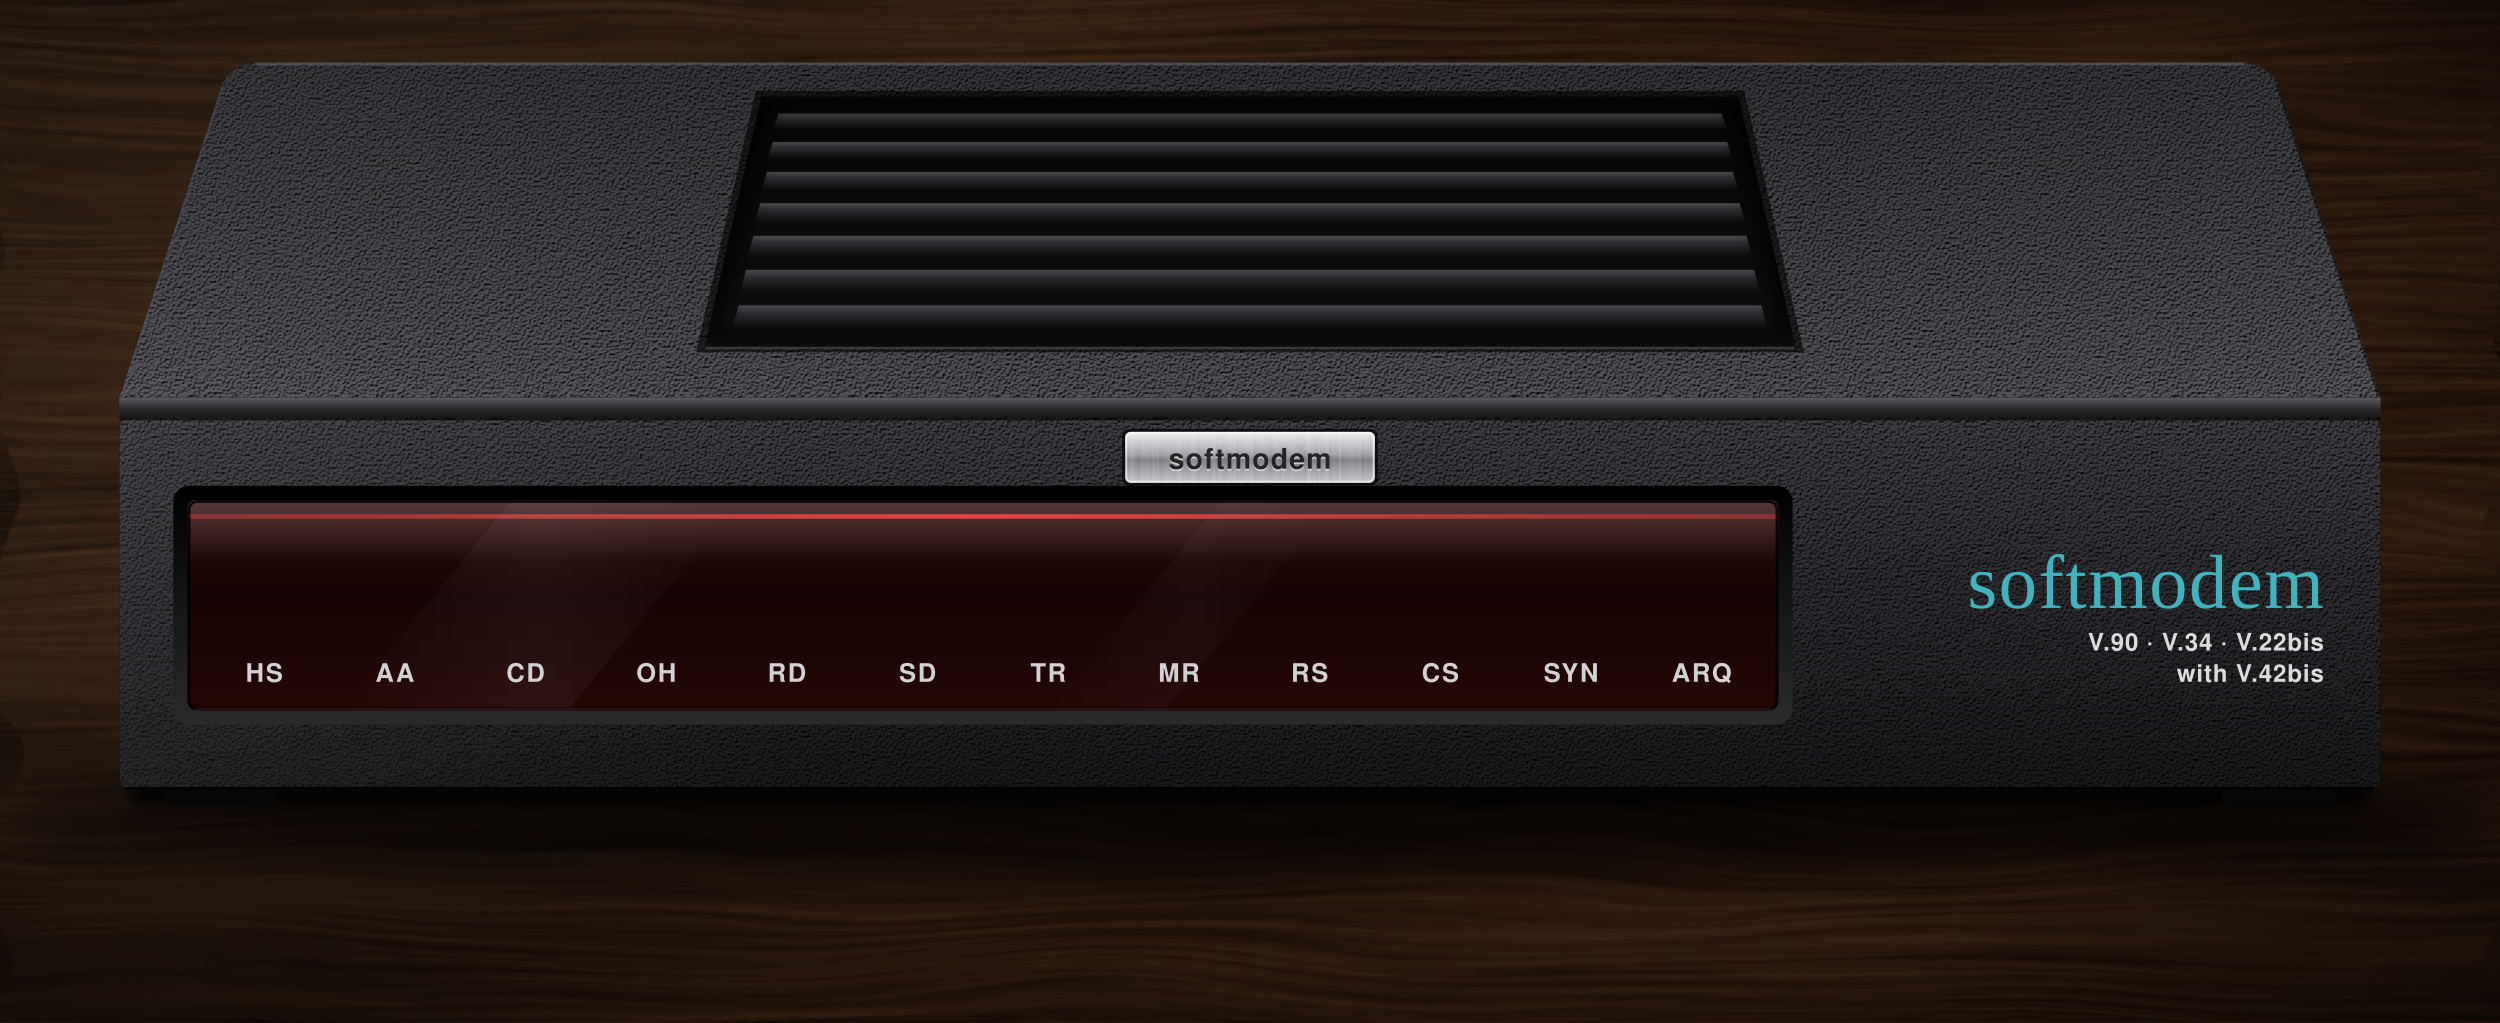
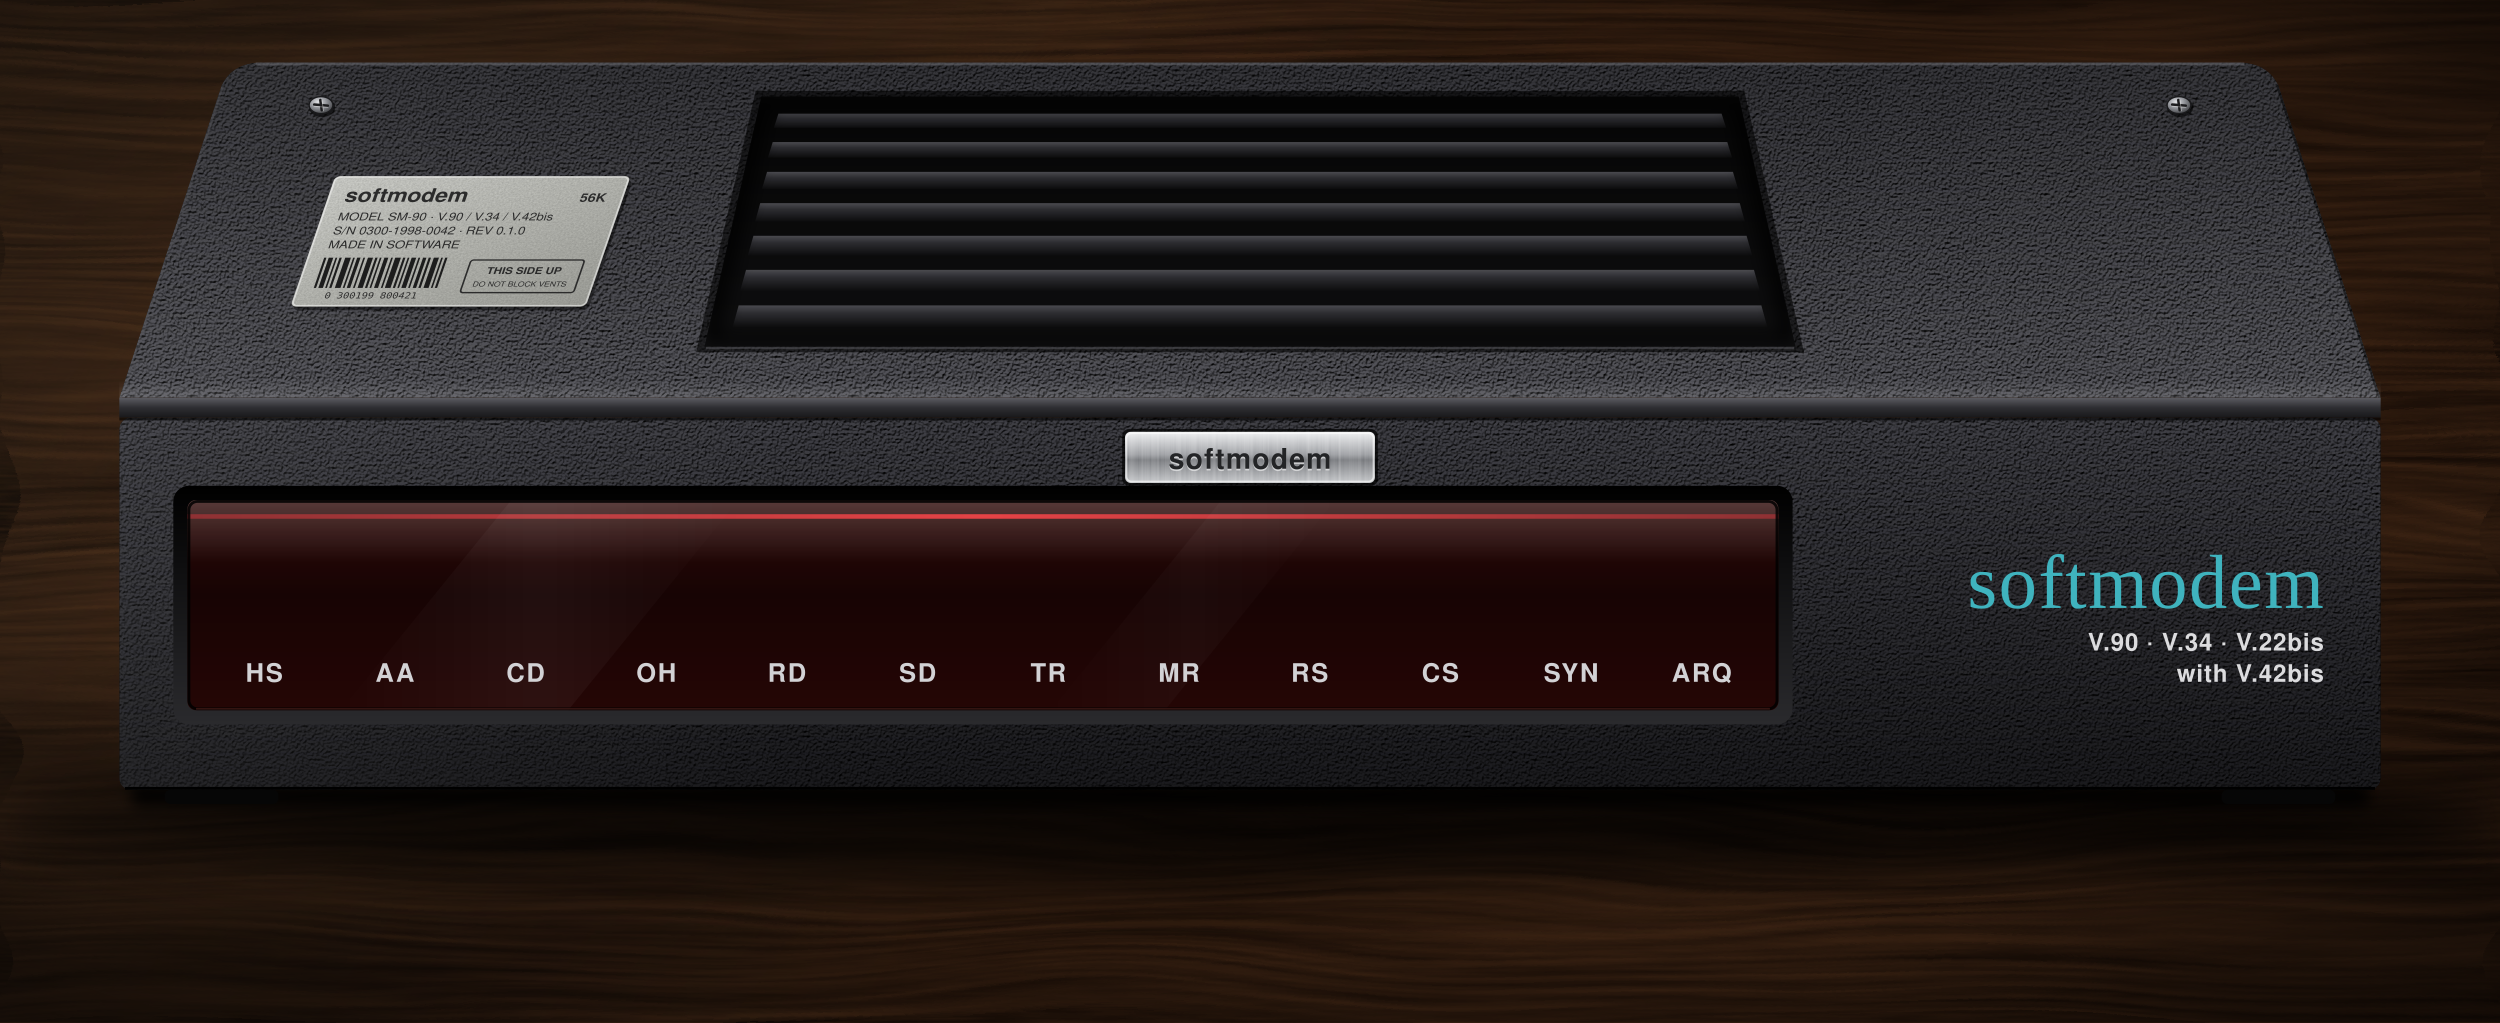
<svg xmlns="http://www.w3.org/2000/svg" width="1760" height="720" viewBox="0 0 880 360">
  <defs>
    <filter id="wood" x="0" y="0" width="100%" height="100%" color-interpolation-filters="sRGB">
      <feTurbulence type="fractalNoise" baseFrequency="0.004 0.02" numOctaves="2" seed="21" result="figure" />
      <feTurbulence type="fractalNoise" baseFrequency="0.006 0.32" numOctaves="3" seed="11" result="lines" />
      <feDisplacementMap in="lines" in2="figure" scale="40" xChannelSelector="R" yChannelSelector="G" result="grain" />
      <feTurbulence type="fractalNoise" baseFrequency="0.05 0.9" numOctaves="1" seed="4" result="pores" />
      <feComposite in="grain" in2="figure" operator="arithmetic" k2="0.55" k3="0.45" result="tone" />
      <feComposite in="tone" in2="pores" operator="arithmetic" k2="0.9" k3="0.12" k4="-0.06" result="mixed" />
      <feColorMatrix in="mixed" type="matrix" values="0.40 0 0 0 0.06  0.25 0 0 0 0.025  0.14 0 0 0 0.008  0 0 0 0 1" />
    </filter>
    <radialGradient id="vignette" cx="0.5" cy="0.45" r="0.75">
      <stop offset="0.35" stop-color="#000" stop-opacity="0" />
      <stop offset="1" stop-color="#000" stop-opacity="0.72" />
    </radialGradient>
    <linearGradient id="lamp" x1="0" y1="0" x2="1" y2="0.3">
      <stop offset="0" stop-color="#ffd9a0" stop-opacity="0.10" />
      <stop offset="0.6" stop-color="#ffd9a0" stop-opacity="0" />
    </linearGradient>
    <filter id="plastic" x="0" y="0" width="100%" height="100%" color-interpolation-filters="sRGB">
      <feTurbulence type="fractalNoise" baseFrequency="1.1" numOctaves="2" seed="3" result="noise" />
      <feDiffuseLighting in="noise" surfaceScale="2.2" diffuseConstant="1.2" lighting-color="#ffffff" result="lit">
        <feDistantLight azimuth="245" elevation="45" />
      </feDiffuseLighting>
      <feComposite in="lit" in2="SourceGraphic" operator="arithmetic" k1="1.5" result="textured" />
      <feComposite in="textured" in2="SourceGraphic" operator="in" />
    </filter>
    <filter id="soft" x="-20%" y="-50%" width="140%" height="200%">
      <feGaussianBlur stdDeviation="10" />
    </filter>
    <filter id="contact" x="-5%" y="-100%" width="110%" height="300%">
      <feGaussianBlur stdDeviation="2.5" />
    </filter>
    <filter id="inner" x="0" y="0" width="100%" height="100%">
      <feGaussianBlur stdDeviation="3" />
    </filter>
    <linearGradient id="top" x1="0" y1="0" x2="0" y2="1">
      <stop offset="0" stop-color="#222225" />
      <stop offset="1" stop-color="#38383c" />
    </linearGradient>
    <linearGradient id="top-sheen" x1="0" y1="0" x2="1" y2="0">
      <stop offset="0" stop-color="#fff" stop-opacity="0.035" />
      <stop offset="0.35" stop-color="#fff" stop-opacity="0" />
      <stop offset="0.75" stop-color="#fff" stop-opacity="0" />
      <stop offset="1" stop-color="#fff" stop-opacity="0.02" />
    </linearGradient>
    <linearGradient id="vent" x1="0" y1="0" x2="0" y2="1">
      <stop offset="0" stop-color="#050505" />
      <stop offset="1" stop-color="#0e0e0f" />
    </linearGradient>
    <linearGradient id="rib" x1="0" y1="0" x2="0" y2="1">
      <stop offset="0" stop-color="#4a4a4f" />
      <stop offset="0.35" stop-color="#2c2c30" />
      <stop offset="1" stop-color="#0c0c0d" />
    </linearGradient>
    <linearGradient id="lip" x1="0" y1="0" x2="0" y2="1">
      <stop offset="0" stop-color="#5c5c62" />
      <stop offset="0.5" stop-color="#2e2e32" />
      <stop offset="1" stop-color="#18181a" />
    </linearGradient>
    <linearGradient id="front" x1="0" y1="0" x2="0" y2="1">
      <stop offset="0" stop-color="#2a2a2e" />
      <stop offset="0.55" stop-color="#1c1c1f" />
      <stop offset="1" stop-color="#111113" />
    </linearGradient>
    <linearGradient id="front-sheen" x1="0" y1="0" x2="1" y2="0">
      <stop offset="0" stop-color="#fff" stop-opacity="0.05" />
      <stop offset="0.3" stop-color="#fff" stop-opacity="0" />
      <stop offset="1" stop-color="#fff" stop-opacity="0" />
    </linearGradient>
    <linearGradient id="bezel" x1="0" y1="0" x2="0" y2="1">
      <stop offset="0" stop-color="#000" />
      <stop offset="1" stop-color="#2a2a2d" />
    </linearGradient>
    <linearGradient id="lens" x1="0" y1="0" x2="0" y2="1">
      <stop offset="0" stop-color="#2e0907" />
      <stop offset="0.45" stop-color="#170404" />
      <stop offset="1" stop-color="#250605" />
    </linearGradient>
    <linearGradient id="gloss" x1="0" y1="0" x2="0" y2="1">
      <stop offset="0" stop-color="#ffffff" stop-opacity="0.20" />
      <stop offset="1" stop-color="#ffffff" stop-opacity="0" />
    </linearGradient>
    <linearGradient id="sweep" x1="0" y1="0" x2="1" y2="0">
      <stop offset="0" stop-color="#fff" stop-opacity="0" />
      <stop offset="0.5" stop-color="#fff" stop-opacity="0.045" />
      <stop offset="1" stop-color="#fff" stop-opacity="0" />
    </linearGradient>
    <linearGradient id="stripe" x1="0" y1="0" x2="1" y2="0">
      <stop offset="0" stop-color="#7a0d10" />
      <stop offset="0.5" stop-color="#e02226" />
      <stop offset="1" stop-color="#7a0d10" />
    </linearGradient>
    <linearGradient id="badge" x1="0" y1="0" x2="0" y2="1">
      <stop offset="0" stop-color="#eeeff1" />
      <stop offset="0.45" stop-color="#9a9ca0" />
      <stop offset="0.55" stop-color="#76787c" />
      <stop offset="1" stop-color="#c4c6c9" />
    </linearGradient>
    <filter id="brushed" x="0" y="0" width="100%" height="100%" color-interpolation-filters="sRGB">
      <feTurbulence type="fractalNoise" baseFrequency="0.9 0.01" numOctaves="2" seed="9" result="lines" />
      <feColorMatrix in="lines" type="matrix" values="0 0 0 0 1  0 0 0 0 1  0 0 0 0 1  0.35 0 0 0 -0.1" result="streaks" />
      <feComposite in="streaks" in2="SourceGraphic" operator="in" result="clipped" />
      <feMerge>
        <feMergeNode in="SourceGraphic" />
        <feMergeNode in="clipped" />
      </feMerge>
    </filter>
    <clipPath id="lens-clip">
      <rect x="66" y="176" width="560" height="74" rx="3" />
    </clipPath>
    <clipPath id="vent-clip">
      <path d="M 268 34 L 612 34 L 632 122 L 248 122 Z" />
    </clipPath>
+     <linearGradient id="edge" x1="0" y1="0" x2="1" y2="0">
+       <stop offset="0" stop-color="#c8c8ce" stop-opacity="0.15" />
+       <stop offset="0.28" stop-color="#e4e4ea" stop-opacity="0.75" />
+       <stop offset="0.7" stop-color="#c8c8ce" stop-opacity="0.3" />
+       <stop offset="1" stop-color="#c8c8ce" stop-opacity="0.08" />
+     </linearGradient>
+     <linearGradient id="edge-glow" x1="0" y1="0" x2="0" y2="1">
+       <stop offset="0" stop-color="#fff" stop-opacity="0.10" />
+       <stop offset="1" stop-color="#fff" stop-opacity="0" />
+     </linearGradient>
+     <radialGradient id="screw" cx="0.38" cy="0.32" r="0.75">
+       <stop offset="0" stop-color="#e2e3e6" />
+       <stop offset="0.5" stop-color="#8c8e93" />
+       <stop offset="1" stop-color="#3a3b3e" />
+     </radialGradient>
+     <linearGradient id="label" x1="0" y1="0" x2="1" y2="1">
+       <stop offset="0" stop-color="#cdcec9" />
+       <stop offset="0.5" stop-color="#b6b7b1" />
+       <stop offset="1" stop-color="#9fa09a" />
+     </linearGradient>
+     <filter id="paper" x="0" y="0" width="100%" height="100%" color-interpolation-filters="sRGB">
+       <feTurbulence type="fractalNoise" baseFrequency="1.4" numOctaves="2" seed="17" result="fibres" />
+       <feColorMatrix in="fibres" type="matrix" values="0 0 0 0 0  0 0 0 0 0  0 0 0 0 0  0 0 0 0.18 -0.04" result="dirt" />
+       <feComposite in="dirt" in2="SourceGraphic" operator="in" result="soiled" />
+       <feMerge>
+         <feMergeNode in="SourceGraphic" />
+         <feMergeNode in="soiled" />
+       </feMerge>
+     </filter>
+     <symbol id="screw-head" viewBox="-5 -5 10 10" overflow="visible">
+       <ellipse cx="0.4" cy="0.8" rx="4.6" ry="3.4" fill="#000" opacity="0.6" />
+       <ellipse cx="0" cy="0" rx="4.2" ry="3" fill="url(#screw)" />
+       <ellipse cx="0" cy="0" rx="4.2" ry="3" fill="none" stroke="#1a1a1c" stroke-width="0.5" />
+       <path d="M -2.4 -0.2 L 2.4 0.2 M -0.25 -1.8 L 0.25 1.8" stroke="#1c1c1e" stroke-width="0.9" stroke-linecap="round" />
+       <path d="M -2.4 0.4 L 2.4 0.8 M 0.35 -1.6 L 0.85 2" stroke="#fff" stroke-width="0.35" opacity="0.35" stroke-linecap="round" />
+     </symbol>
  </defs>
  <rect width="880" height="360" fill="#000" filter="url(#wood)" />
  <rect width="880" height="360" fill="url(#lamp)" />
  <rect width="880" height="360" fill="url(#vignette)" />
  <ellipse cx="440" cy="290" rx="440" ry="20" fill="#000" opacity="0.8" filter="url(#soft)" />
  <rect x="46" y="276" width="788" height="8" rx="3" fill="#000" opacity="0.9" filter="url(#contact)" />
  <path d="M 92 22 L 788 22 Q 798 22 802 30 L 838 140 L 42 140 L 78 30 Q 82 22 92 22 Z" fill="url(#top)" filter="url(#plastic)" />
  <path d="M 92 22 L 788 22 Q 798 22 802 30 L 838 140 L 42 140 L 78 30 Q 82 22 92 22 Z" fill="url(#top-sheen)" />
  <path d="M 90 22.5 L 790 22.5" stroke="#6a6a70" stroke-width="1" opacity="0.55" />
  <path d="M 78.5 30 L 42.5 140" stroke="#55555a" stroke-width="0.8" opacity="0.4" />
  <path d="M 801.5 30 L 837.5 140" stroke="#000" stroke-width="0.8" opacity="0.5" />
  <path d="M 266 32 L 614 32 L 635 124 L 245 124 Z" fill="#000" opacity="0.6" />
  <path d="M 268 34 L 612 34 L 632 122 L 248 122 Z" fill="url(#vent)" />
  <g clip-path="url(#vent-clip)">
    <path d="M 274 40 L 606 40 L 607.6 45 L 272.4 45 Z" fill="url(#rib)" />
    <path d="M 272 50 L 608 50 L 609.7 55.5 L 270.3 55.5 Z" fill="url(#rib)" />
    <path d="M 270 60.5 L 610 60.5 L 611.8 66.5 L 268.2 66.5 Z" fill="url(#rib)" />
    <path d="M 267.6 71.5 L 612.4 71.5 L 614.2 78 L 265.8 78 Z" fill="url(#rib)" />
    <path d="M 265.2 83 L 614.8 83 L 616.8 90 L 263.2 90 Z" fill="url(#rib)" />
    <path d="M 262.6 95 L 617.4 95 L 619.5 102.5 L 260.5 102.5 Z" fill="url(#rib)" />
    <path d="M 260 107.5 L 620 107.5 L 622.2 115.5 L 257.8 115.5 Z" fill="url(#rib)" />
    <path d="M 268 34 L 612 34 L 632 122 L 248 122 Z" fill="none" stroke="#000" stroke-width="8" opacity="0.8" filter="url(#inner)" />
  </g>
  <path d="M 248.5 122.5 L 631.5 122.5" stroke="#5a5a60" stroke-width="0.8" opacity="0.5" />
+   <use href="#screw-head" x="108" y="32" width="10" height="10" />
+   <use href="#screw-head" x="762" y="32" width="10" height="10" />
+   <g transform="translate(118 62) skewX(-19) scale(1 0.82)">
+     <rect x="1.2" y="1.6" width="104" height="56" rx="2" fill="#000" opacity="0.45" />
+     <rect width="104" height="56" rx="2" fill="url(#label)" filter="url(#paper)" />
+     <rect x="0.4" y="0.4" width="103.2" height="55.2" rx="1.8" fill="none" stroke="#fff" stroke-width="0.6" opacity="0.5" />
+     <g font-family="Helvetica Neue, Helvetica, Arial, sans-serif" fill="#2b2b2b">
+       <text x="6" y="11" font-size="8" font-weight="700">softmodem</text>
+       <text x="98" y="11" font-size="5" font-weight="700" text-anchor="end">56K</text>
+       <text x="6" y="19" font-size="4.6">MODEL SM-90 · V.90 / V.34 / V.42bis</text>
+       <text x="6" y="25" font-size="4.6">S/N 0300-1998-0042 · REV 0.1.0</text>
+       <text x="6" y="31" font-size="4.6">MADE IN SOFTWARE</text>
+     </g>
+     <g fill="#1d1d1d">
+       <rect x="6" y="35" width="0.8" height="13" />
+       <rect x="7.6" y="35" width="1.6" height="13" />
+       <rect x="10" y="35" width="0.6" height="13" />
+       <rect x="11.4" y="35" width="0.8" height="13" />
+       <rect x="13.4" y="35" width="2" height="13" />
+       <rect x="16.2" y="35" width="0.6" height="13" />
+       <rect x="17.6" y="35" width="1.2" height="13" />
+       <rect x="19.8" y="35" width="0.6" height="13" />
+       <rect x="21.4" y="35" width="1.8" height="13" />
+       <rect x="24" y="35" width="0.8" height="13" />
+       <rect x="25.6" y="35" width="0.6" height="13" />
+       <rect x="27.2" y="35" width="1.4" height="13" />
+       <rect x="29.6" y="35" width="0.6" height="13" />
+       <rect x="31" y="35" width="2" height="13" />
+       <rect x="33.8" y="35" width="0.8" height="13" />
+       <rect x="35.4" y="35" width="0.6" height="13" />
+       <rect x="36.8" y="35" width="1.6" height="13" />
+       <rect x="39.2" y="35" width="0.6" height="13" />
+       <rect x="40.8" y="35" width="1.2" height="13" />
+       <rect x="42.8" y="35" width="0.8" height="13" />
+       <rect x="44.6" y="35" width="1.8" height="13" />
+       <rect x="47.2" y="35" width="0.6" height="13" />
+       <rect x="48.6" y="35" width="0.8" height="13" />
+     </g>
+     <text x="27" y="52.5" font-family="Menlo, monospace" font-size="3.6" fill="#2b2b2b" text-anchor="middle">0 300199 800421</text>
+     <rect x="58" y="36" width="40" height="14" rx="1" fill="none" stroke="#2b2b2b" stroke-width="0.6" />
+     <text x="78" y="42" font-family="Helvetica Neue, Helvetica, Arial, sans-serif" font-size="4" font-weight="700" fill="#2b2b2b" text-anchor="middle">THIS SIDE UP</text>
+     <text x="78" y="47.4" font-family="Helvetica Neue, Helvetica, Arial, sans-serif" font-size="3" fill="#2b2b2b" text-anchor="middle">DO NOT BLOCK VENTS</text>
+   </g>
+   <rect x="42" y="134" width="796" height="6" fill="url(#edge-glow)" transform="matrix(1 0 0 -1 0 274)" />
  <rect x="42" y="140" width="796" height="7" fill="url(#lip)" />
+   <path d="M 43 140.4 L 837 140.4" stroke="url(#edge)" stroke-width="1.1" />
  <rect x="42" y="147" width="796" height="131" rx="4" fill="url(#front)" filter="url(#plastic)" />
  <rect x="42" y="147" width="796" height="131" rx="4" fill="url(#front-sheen)" />
  <path d="M 42 147.5 L 838 147.5" stroke="#000" stroke-width="1" opacity="0.6" />
  <path d="M 44 277.5 L 836 277.5" stroke="#000" stroke-width="1" />
  <rect x="395" y="151" width="90" height="20" rx="2.5" fill="#000" opacity="0.7" />
  <rect x="396" y="152" width="88" height="18" rx="2" fill="url(#badge)" filter="url(#brushed)" />
  <rect x="396.5" y="152.5" width="87" height="17" rx="1.8" fill="none" stroke="#fff" stroke-width="0.6" opacity="0.6" />
  <text x="440" y="165.6" font-family="Helvetica Neue, Helvetica, Arial, sans-serif" font-size="10" font-weight="700" letter-spacing="0.4" text-anchor="middle" fill="#fff" opacity="0.55">softmodem</text>
  <text x="440" y="165" font-family="Helvetica Neue, Helvetica, Arial, sans-serif" font-size="10" font-weight="700" letter-spacing="0.4" text-anchor="middle" fill="#232426">softmodem</text>
  <rect x="61" y="171" width="570" height="84" rx="5.5" fill="url(#bezel)" />
  <rect x="66" y="176" width="560" height="74" rx="3" fill="url(#lens)" />
  <rect x="66" y="181" width="560" height="1.6" fill="url(#stripe)" />
  <g clip-path="url(#lens-clip)">
    <rect x="66" y="176" width="560" height="22" fill="url(#gloss)" />
    <path d="M 180 176 L 260 176 L 200 250 L 120 250 Z" fill="url(#sweep)" />
    <path d="M 430 176 L 470 176 L 410 250 L 370 250 Z" fill="url(#sweep)" opacity="0.6" />
  </g>
  <rect x="66.5" y="176.5" width="559" height="73" rx="3" fill="none" stroke="#000" stroke-opacity="0.85" />
  <path d="M 69 249.5 L 623 249.5" stroke="#ff6a5a" stroke-width="0.6" opacity="0.18" />
  <g font-family="Helvetica Neue, Helvetica, Arial, sans-serif" font-size="9" font-weight="700" letter-spacing="0.6" fill="#d2d2d5" text-anchor="middle">
    <text x="93" y="240">HS</text>
    <text x="139" y="240">AA</text>
    <text x="185" y="240">CD</text>
    <text x="231" y="240">OH</text>
    <text x="277" y="240">RD</text>
    <text x="323" y="240">SD</text>
    <text x="369" y="240">TR</text>
    <text x="415" y="240">MR</text>
    <text x="461" y="240">RS</text>
    <text x="507" y="240">CS</text>
    <text x="553" y="240">SYN</text>
    <text x="599" y="240">ARQ</text>
  </g>
  <text x="818" y="214" font-family="Times New Roman, Times, serif" font-size="27" fill="#3fb3be" text-anchor="end" letter-spacing="0.5">softmodem</text>
  <g font-family="Helvetica Neue, Helvetica, Arial, sans-serif" font-size="8.5" font-weight="700" fill="#dcdcde" text-anchor="end" letter-spacing="0.3">
    <text x="818" y="229">V.90 · V.34 · V.22bis</text>
    <text x="818" y="240">with V.42bis</text>
  </g>
  <rect x="58" y="278" width="40" height="5" rx="2" fill="#060606" />
  <rect x="782" y="278" width="40" height="5" rx="2" fill="#060606" />
</svg>
